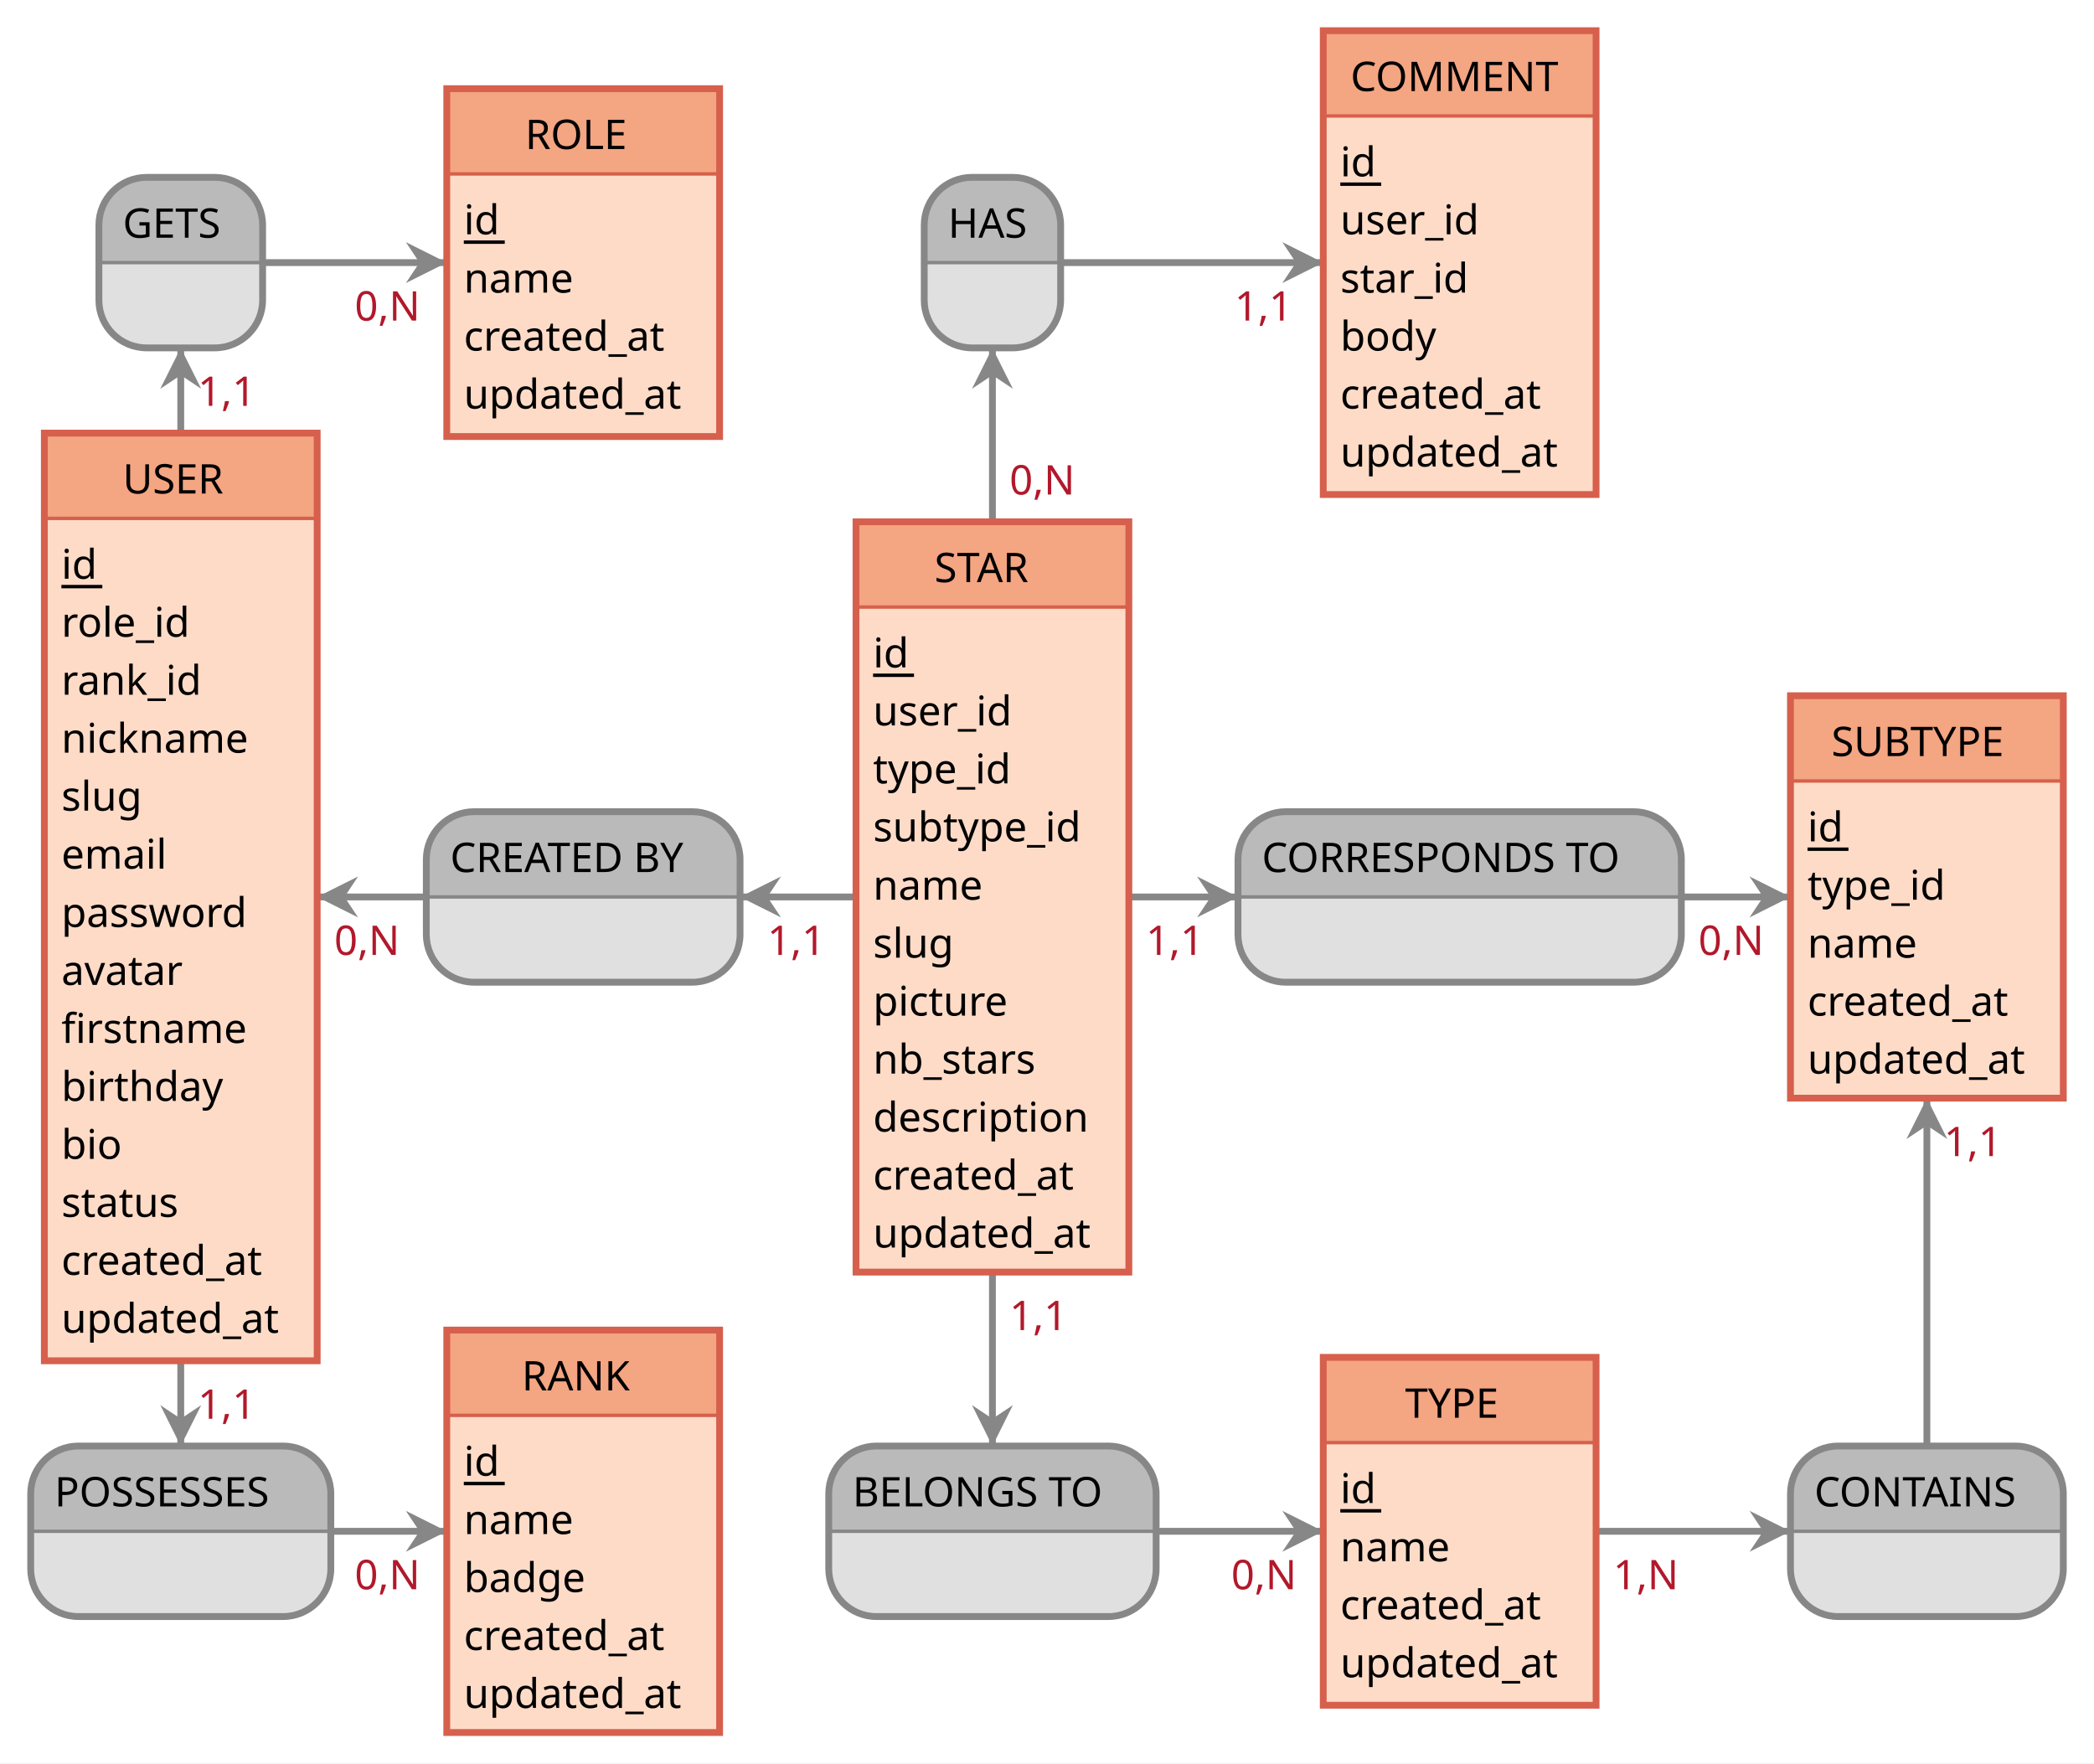
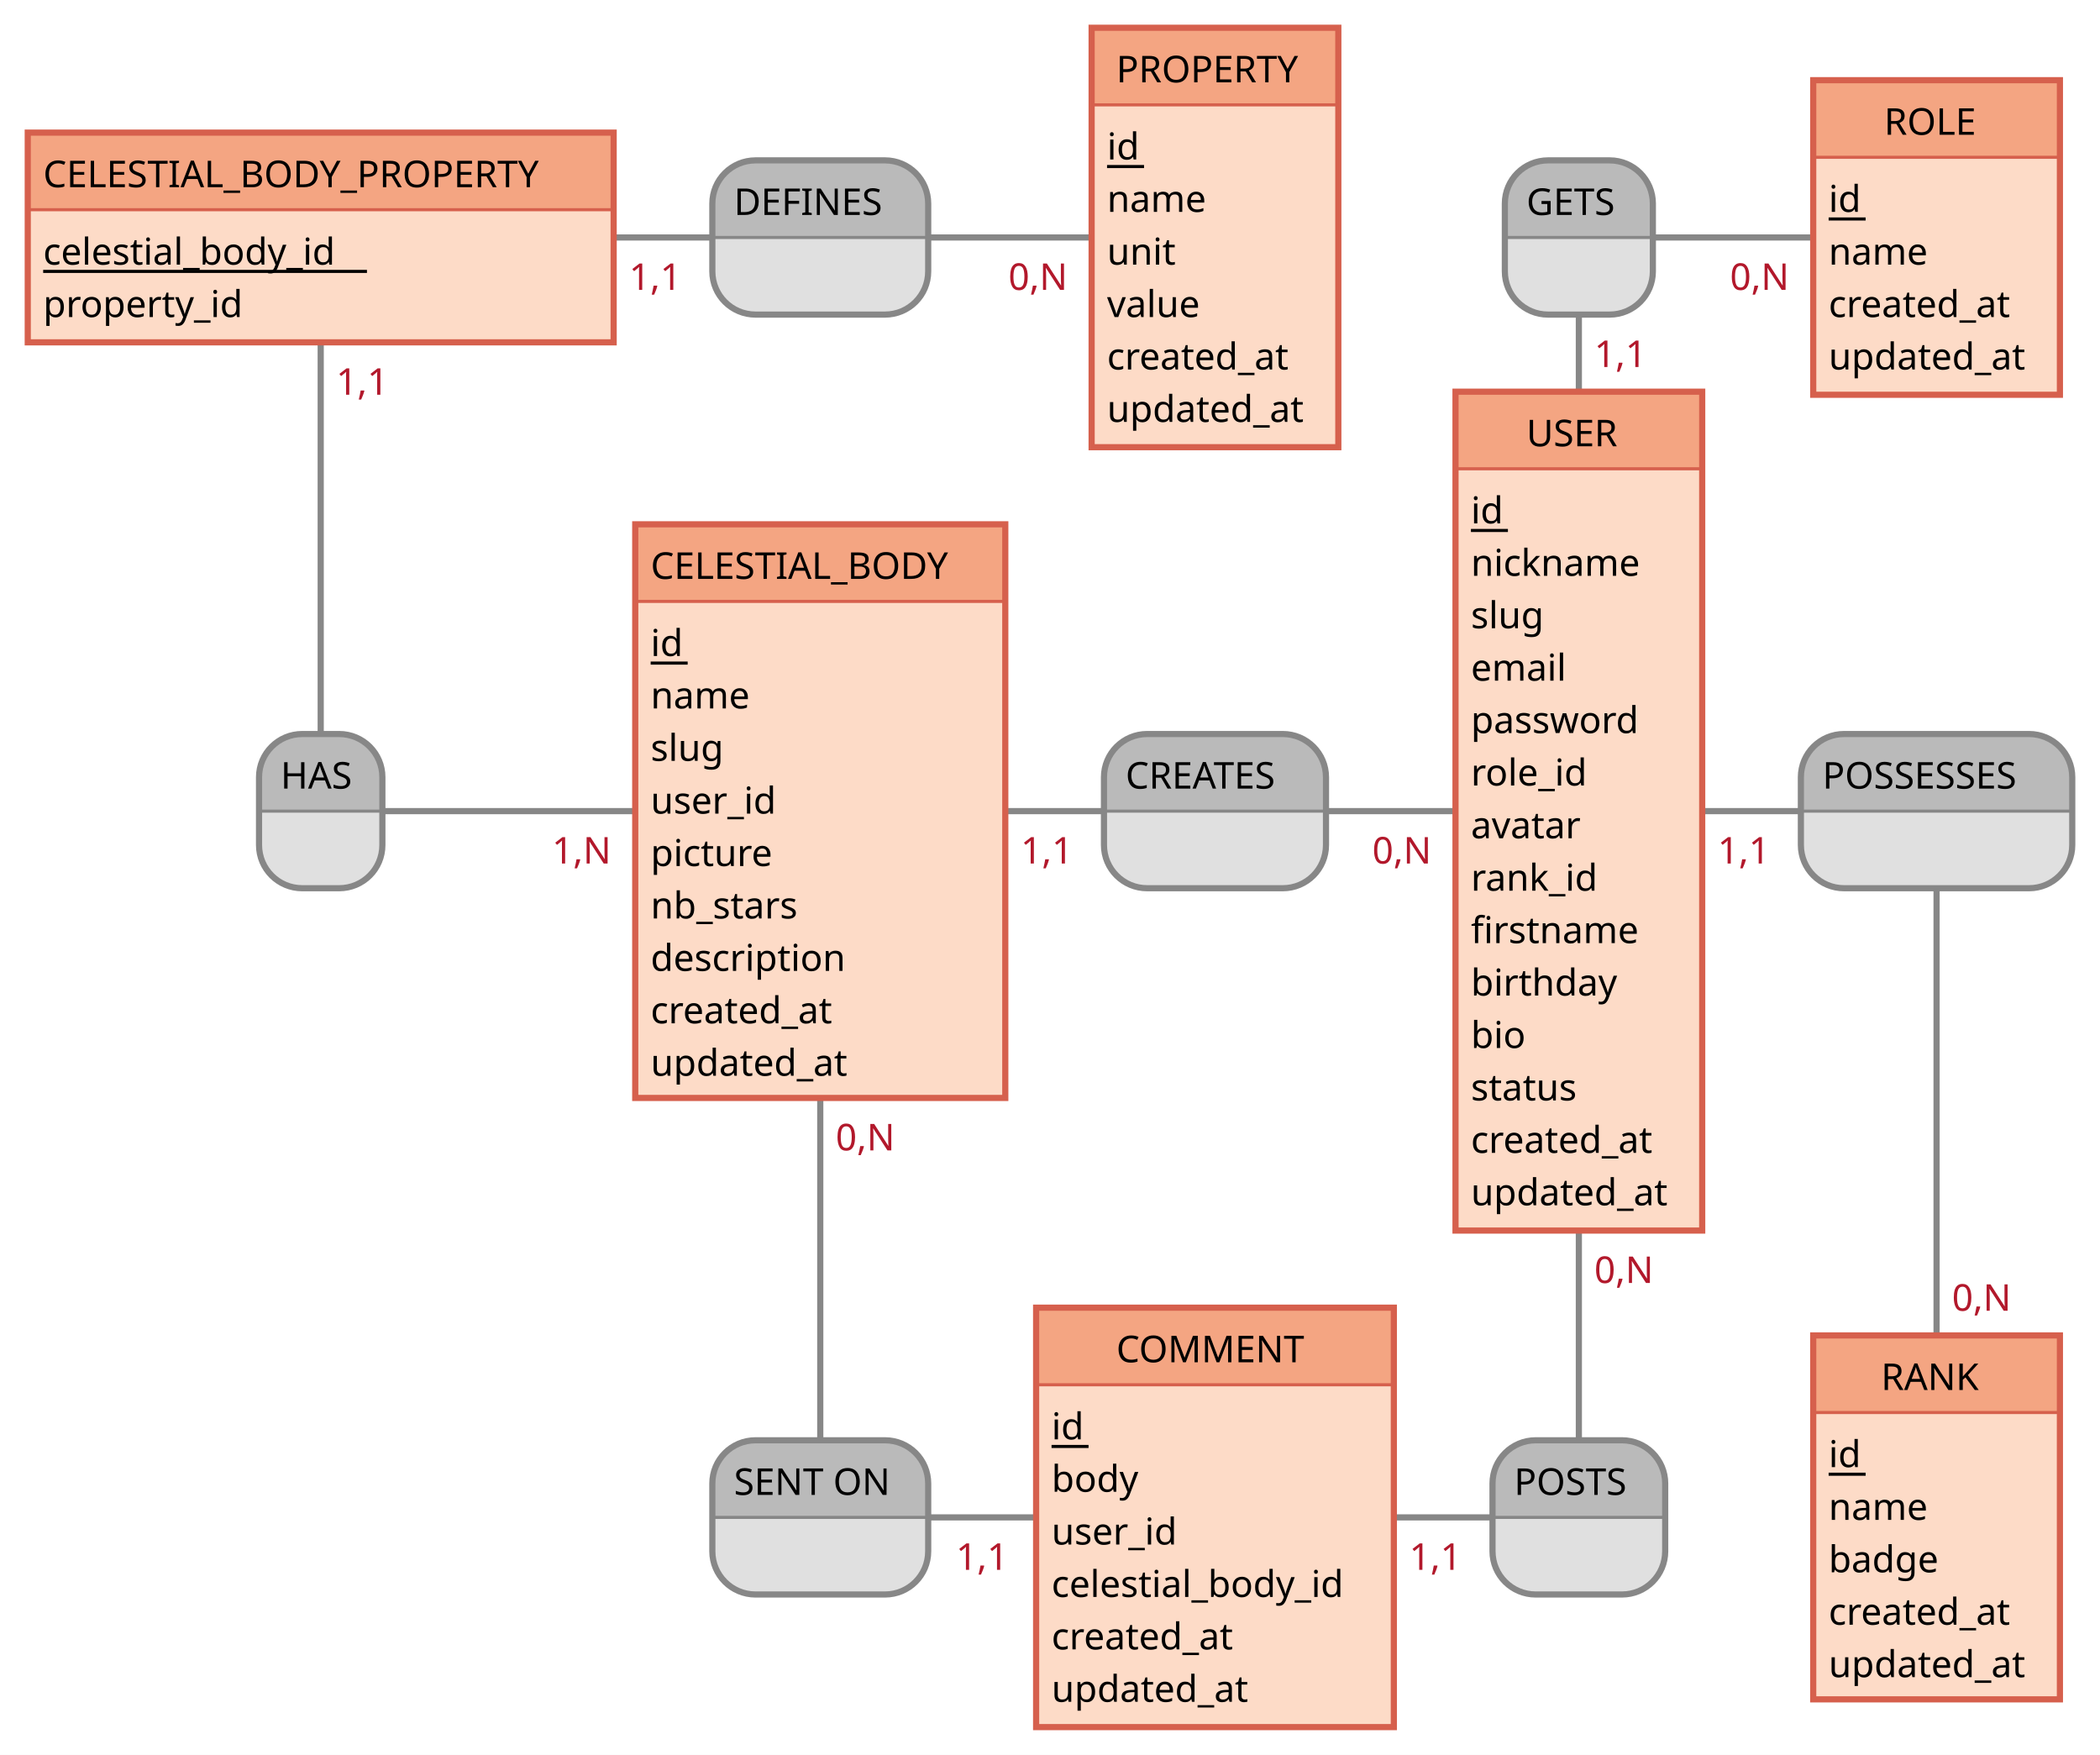
- <svg xmlns="http://www.w3.org/2000/svg" width="614" height="517" view_box="0 0 614 517">\n\n<rect id="frame" x="0" y="0" width="614" height="517" fill="#ffffff" stroke="none" stroke-width="0" />
-   <line x1="53" y1="263" x2="53" y2="77" stroke="#878787" stroke-width="2" />
-   <text x="58.0" y="119" fill="#b2182b" font-family="Verdana" font-size="12">1,1</text>
-   <path d="M 53.0 102.0 L 59.0 114.0 L 53.0 110.0 L 47.0 114.0 Z" fill="#878787" stroke-width="0" />
-   <line x1="171" y1="77" x2="53" y2="77" stroke="#878787" stroke-width="2" />
-   <text x="104" y="94.0" fill="#b2182b" font-family="Verdana" font-size="12">0,N</text>
-   <path d="M 131.0 77.0 L 119.0 83.0 L 123.0 77.0 L 119.0 71.0 Z" fill="#878787" stroke-width="0" />
+ <svg xmlns="http://www.w3.org/2000/svg" width="681" height="569" view_box="0 0 681 569">\n\n<rect id="frame" x="0" y="0" width="681" height="569" fill="#ffffff" stroke="none" stroke-width="0" />
+   <line x1="512" y1="263" x2="512" y2="77" stroke="#878787" stroke-width="2" />
+   <text x="517.0" y="119" fill="#b2182b" font-family="Verdana" font-size="12">1,1</text>
+   <line x1="628" y1="77" x2="512" y2="77" stroke="#878787" stroke-width="2" />
+   <text x="561" y="94.0" fill="#b2182b" font-family="Verdana" font-size="12">0,N</text>
  <g id="association-GETS">
-     <path d="M 63 52 a 14 14 90 0 1 14 14 V 77 h -48 V 66 a 14 14 90 0 1 14 -14" fill="#bababa" stroke="#bababa" stroke-width="0" />
-     <path d="M 77 77.0 v 11 a 14 14 90 0 1 -14 14 H 43 a 14 14 90 0 1 -14 -14 V 77.0 H 48" fill="#e0e0e0" stroke="#e0e0e0" stroke-width="0" />
-     <rect x="29" y="52" width="48" height="50" fill="none" rx="14" stroke="#878787" stroke-width="2" />
-     <line x1="29" y1="77" x2="77" y2="77" stroke="#878787" stroke-width="1" />
-     <text x="36" y="69.7" fill="#000000" font-family="Verdana" font-size="12">GETS</text>
+     <path d="M 522 52 a 14 14 90 0 1 14 14 V 77 h -48 V 66 a 14 14 90 0 1 14 -14" fill="#bababa" stroke="#bababa" stroke-width="0" />
+     <path d="M 536 77.0 v 11 a 14 14 90 0 1 -14 14 H 502 a 14 14 90 0 1 -14 -14 V 77.0 H 48" fill="#e0e0e0" stroke="#e0e0e0" stroke-width="0" />
+     <rect x="488" y="52" width="48" height="50" fill="none" rx="14" stroke="#878787" stroke-width="2" />
+     <line x1="488" y1="77" x2="536" y2="77" stroke="#878787" stroke-width="1" />
+     <text x="495" y="69.7" fill="#000000" font-family="Verdana" font-size="12">GETS</text>
  </g>
-   <line x1="291" y1="263" x2="291" y2="449" stroke="#878787" stroke-width="2" />
-   <text x="296.0" y="390" fill="#b2182b" font-family="Verdana" font-size="12">1,1</text>
-   <path d="M 291.0 424.0 L 285.0 412.0 L 291.0 416.0 L 297.0 412.0 Z" fill="#878787" stroke-width="0" />
-   <line x1="428" y1="449" x2="291" y2="449" stroke="#878787" stroke-width="2" />
-   <text x="361" y="466.0" fill="#b2182b" font-family="Verdana" font-size="12">0,N</text>
-   <path d="M 388.0 449.0 L 376.0 455.0 L 380.0 449.0 L 376.0 443.0 Z" fill="#878787" stroke-width="0" />
-   <g id="association-BELONGS TO">
-     <path d="M 325 424 a 14 14 90 0 1 14 14 V 449 h -96 V 438 a 14 14 90 0 1 14 -14" fill="#bababa" stroke="#bababa" stroke-width="0" />
-     <path d="M 339 449.0 v 11 a 14 14 90 0 1 -14 14 H 257 a 14 14 90 0 1 -14 -14 V 449.0 H 96" fill="#e0e0e0" stroke="#e0e0e0" stroke-width="0" />
-     <rect x="243" y="424" width="96" height="50" fill="none" rx="14" stroke="#878787" stroke-width="2" />
-     <line x1="243" y1="449" x2="339" y2="449" stroke="#878787" stroke-width="1" />
-     <text x="250" y="441.7" fill="#000000" font-family="Verdana" font-size="12">BELONGS TO</text>
+   <line x1="266" y1="263" x2="266" y2="492" stroke="#878787" stroke-width="2" />
+   <text x="271.0" y="373" fill="#b2182b" font-family="Verdana" font-size="12">0,N</text>
+   <line x1="394" y1="492" x2="266" y2="492" stroke="#878787" stroke-width="2" />
+   <text x="310" y="509.0" fill="#b2182b" font-family="Verdana" font-size="12">1,1</text>
+   <g id="association-SENT ON">
+     <path d="M 287 467 a 14 14 90 0 1 14 14 V 492 h -70 V 481 a 14 14 90 0 1 14 -14" fill="#bababa" stroke="#bababa" stroke-width="0" />
+     <path d="M 301 492.0 v 11 a 14 14 90 0 1 -14 14 H 245 a 14 14 90 0 1 -14 -14 V 492.0 H 70" fill="#e0e0e0" stroke="#e0e0e0" stroke-width="0" />
+     <rect x="231" y="467" width="70" height="50" fill="none" rx="14" stroke="#878787" stroke-width="2" />
+     <line x1="231" y1="492" x2="301" y2="492" stroke="#878787" stroke-width="1" />
+     <text x="238" y="484.7" fill="#000000" font-family="Verdana" font-size="12">SENT ON</text>
  </g>
-   <line x1="291" y1="263" x2="428" y2="263" stroke="#878787" stroke-width="2" />
-   <text x="336" y="280.0" fill="#b2182b" font-family="Verdana" font-size="12">1,1</text>
-   <path d="M 363.0 263.0 L 351.0 269.0 L 355.0 263.0 L 351.0 257.0 Z" fill="#878787" stroke-width="0" />
-   <line x1="565" y1="263" x2="428" y2="263" stroke="#878787" stroke-width="2" />
-   <text x="498" y="280.0" fill="#b2182b" font-family="Verdana" font-size="12">0,N</text>
-   <path d="M 525.0 263.0 L 513.0 269.0 L 517.0 263.0 L 513.0 257.0 Z" fill="#878787" stroke-width="0" />
-   <g id="association-CORRESPONDS TO">
-     <path d="M 479 238 a 14 14 90 0 1 14 14 V 263 h -130 V 252 a 14 14 90 0 1 14 -14" fill="#bababa" stroke="#bababa" stroke-width="0" />
-     <path d="M 493 263.0 v 11 a 14 14 90 0 1 -14 14 H 377 a 14 14 90 0 1 -14 -14 V 263.0 H 130" fill="#e0e0e0" stroke="#e0e0e0" stroke-width="0" />
-     <rect x="363" y="238" width="130" height="50" fill="none" rx="14" stroke="#878787" stroke-width="2" />
-     <line x1="363" y1="263" x2="493" y2="263" stroke="#878787" stroke-width="1" />
-     <text x="370" y="255.7" fill="#000000" font-family="Verdana" font-size="12">CORRESPONDS TO</text>
+   <line x1="512" y1="263" x2="512" y2="492" stroke="#878787" stroke-width="2" />
+   <text x="517.0" y="416" fill="#b2182b" font-family="Verdana" font-size="12">0,N</text>
+   <line x1="394" y1="492" x2="512" y2="492" stroke="#878787" stroke-width="2" />
+   <text x="457" y="509.0" fill="#b2182b" font-family="Verdana" font-size="12">1,1</text>
+   <g id="association-POSTS">
+     <path d="M 526 467 a 14 14 90 0 1 14 14 V 492 h -56 V 481 a 14 14 90 0 1 14 -14" fill="#bababa" stroke="#bababa" stroke-width="0" />
+     <path d="M 540 492.0 v 11 a 14 14 90 0 1 -14 14 H 498 a 14 14 90 0 1 -14 -14 V 492.0 H 56" fill="#e0e0e0" stroke="#e0e0e0" stroke-width="0" />
+     <rect x="484" y="467" width="56" height="50" fill="none" rx="14" stroke="#878787" stroke-width="2" />
+     <line x1="484" y1="492" x2="540" y2="492" stroke="#878787" stroke-width="1" />
+     <text x="491" y="484.7" fill="#000000" font-family="Verdana" font-size="12">POSTS</text>
  </g>
-   <line x1="428" y1="449" x2="565" y2="449" stroke="#878787" stroke-width="2" />
-   <text x="473" y="466.0" fill="#b2182b" font-family="Verdana" font-size="12">1,N</text>
-   <path d="M 525.0 449.0 L 513.0 455.0 L 517.0 449.0 L 513.0 443.0 Z" fill="#878787" stroke-width="0" />
-   <line x1="565" y1="263" x2="565" y2="449" stroke="#878787" stroke-width="2" />
-   <text x="570.0" y="339" fill="#b2182b" font-family="Verdana" font-size="12">1,1</text>
-   <path d="M 565.0 322.0 L 571.0 334.0 L 565.0 330.0 L 559.0 334.0 Z" fill="#878787" stroke-width="0" />
-   <g id="association-CONTAINS">
-     <path d="M 591 424 a 14 14 90 0 1 14 14 V 449 h -80 V 438 a 14 14 90 0 1 14 -14" fill="#bababa" stroke="#bababa" stroke-width="0" />
-     <path d="M 605 449.0 v 11 a 14 14 90 0 1 -14 14 H 539 a 14 14 90 0 1 -14 -14 V 449.0 H 80" fill="#e0e0e0" stroke="#e0e0e0" stroke-width="0" />
-     <rect x="525" y="424" width="80" height="50" fill="none" rx="14" stroke="#878787" stroke-width="2" />
-     <line x1="525" y1="449" x2="605" y2="449" stroke="#878787" stroke-width="1" />
-     <text x="532" y="441.7" fill="#000000" font-family="Verdana" font-size="12">CONTAINS</text>
+   <line x1="266" y1="263" x2="394" y2="263" stroke="#878787" stroke-width="2" />
+   <text x="331" y="280.0" fill="#b2182b" font-family="Verdana" font-size="12">1,1</text>
+   <line x1="512" y1="263" x2="394" y2="263" stroke="#878787" stroke-width="2" />
+   <text x="445" y="280.0" fill="#b2182b" font-family="Verdana" font-size="12">0,N</text>
+   <g id="association-CREATES">
+     <path d="M 416 238 a 14 14 90 0 1 14 14 V 263 h -72 V 252 a 14 14 90 0 1 14 -14" fill="#bababa" stroke="#bababa" stroke-width="0" />
+     <path d="M 430 263.0 v 11 a 14 14 90 0 1 -14 14 H 372 a 14 14 90 0 1 -14 -14 V 263.0 H 72" fill="#e0e0e0" stroke="#e0e0e0" stroke-width="0" />
+     <rect x="358" y="238" width="72" height="50" fill="none" rx="14" stroke="#878787" stroke-width="2" />
+     <line x1="358" y1="263" x2="430" y2="263" stroke="#878787" stroke-width="1" />
+     <text x="365" y="255.7" fill="#000000" font-family="Verdana" font-size="12">CREATES</text>
  </g>
-   <line x1="291" y1="263" x2="171" y2="263" stroke="#878787" stroke-width="2" />
-   <text x="225" y="280.0" fill="#b2182b" font-family="Verdana" font-size="12">1,1</text>
-   <path d="M 217.0 263.0 L 229.0 257.0 L 225.0 263.0 L 229.0 269.0 Z" fill="#878787" stroke-width="0" />
-   <line x1="53" y1="263" x2="171" y2="263" stroke="#878787" stroke-width="2" />
-   <text x="98" y="280.0" fill="#b2182b" font-family="Verdana" font-size="12">0,N</text>
-   <path d="M 93.0 263.0 L 105.0 257.0 L 101.0 263.0 L 105.0 269.0 Z" fill="#878787" stroke-width="0" />
-   <g id="association-CREATED BY">
-     <path d="M 203 238 a 14 14 90 0 1 14 14 V 263 h -92 V 252 a 14 14 90 0 1 14 -14" fill="#bababa" stroke="#bababa" stroke-width="0" />
-     <path d="M 217 263.0 v 11 a 14 14 90 0 1 -14 14 H 139 a 14 14 90 0 1 -14 -14 V 263.0 H 92" fill="#e0e0e0" stroke="#e0e0e0" stroke-width="0" />
-     <rect x="125" y="238" width="92" height="50" fill="none" rx="14" stroke="#878787" stroke-width="2" />
-     <line x1="125" y1="263" x2="217" y2="263" stroke="#878787" stroke-width="1" />
-     <text x="132" y="255.7" fill="#000000" font-family="Verdana" font-size="12">CREATED BY</text>
+   <line x1="266" y1="263" x2="104" y2="263" stroke="#878787" stroke-width="2" />
+   <text x="179" y="280.0" fill="#b2182b" font-family="Verdana" font-size="12">1,N</text>
+   <line x1="104" y1="77" x2="104" y2="263" stroke="#878787" stroke-width="2" />
+   <text x="109.0" y="128" fill="#b2182b" font-family="Verdana" font-size="12">1,1</text>
+   <g id="association-HAS">
+     <path d="M 110 238 a 14 14 90 0 1 14 14 V 263 h -40 V 252 a 14 14 90 0 1 14 -14" fill="#bababa" stroke="#bababa" stroke-width="0" />
+     <path d="M 124 263.0 v 11 a 14 14 90 0 1 -14 14 H 98 a 14 14 90 0 1 -14 -14 V 263.0 H 40" fill="#e0e0e0" stroke="#e0e0e0" stroke-width="0" />
+     <rect x="84" y="238" width="40" height="50" fill="none" rx="14" stroke="#878787" stroke-width="2" />
+     <line x1="84" y1="263" x2="124" y2="263" stroke="#878787" stroke-width="1" />
+     <text x="91" y="255.7" fill="#000000" font-family="Verdana" font-size="12">HAS</text>
  </g>
-   <line x1="291" y1="263" x2="291" y2="77" stroke="#878787" stroke-width="2" />
-   <text x="296.0" y="145" fill="#b2182b" font-family="Verdana" font-size="12">0,N</text>
-   <path d="M 291.0 102.0 L 297.0 114.0 L 291.0 110.0 L 285.0 114.0 Z" fill="#878787" stroke-width="0" />
-   <line x1="428" y1="77" x2="291" y2="77" stroke="#878787" stroke-width="2" />
-   <text x="362" y="94.0" fill="#b2182b" font-family="Verdana" font-size="12">1,1</text>
-   <path d="M 388.0 77.0 L 376.0 83.0 L 380.0 77.0 L 376.0 71.0 Z" fill="#878787" stroke-width="0" />
-   <g id="association-HAS">
-     <path d="M 297 52 a 14 14 90 0 1 14 14 V 77 h -40 V 66 a 14 14 90 0 1 14 -14" fill="#bababa" stroke="#bababa" stroke-width="0" />
-     <path d="M 311 77.0 v 11 a 14 14 90 0 1 -14 14 H 285 a 14 14 90 0 1 -14 -14 V 77.0 H 40" fill="#e0e0e0" stroke="#e0e0e0" stroke-width="0" />
-     <rect x="271" y="52" width="40" height="50" fill="none" rx="14" stroke="#878787" stroke-width="2" />
-     <line x1="271" y1="77" x2="311" y2="77" stroke="#878787" stroke-width="1" />
-     <text x="278" y="69.7" fill="#000000" font-family="Verdana" font-size="12">HAS</text>
+   <line x1="512" y1="263" x2="628" y2="263" stroke="#878787" stroke-width="2" />
+   <text x="557" y="280.0" fill="#b2182b" font-family="Verdana" font-size="12">1,1</text>
+   <line x1="628" y1="492" x2="628" y2="263" stroke="#878787" stroke-width="2" />
+   <text x="633.0" y="425" fill="#b2182b" font-family="Verdana" font-size="12">0,N</text>
+   <g id="association-POSSESSES">
+     <path d="M 658 238 a 14 14 90 0 1 14 14 V 263 h -88 V 252 a 14 14 90 0 1 14 -14" fill="#bababa" stroke="#bababa" stroke-width="0" />
+     <path d="M 672 263.0 v 11 a 14 14 90 0 1 -14 14 H 598 a 14 14 90 0 1 -14 -14 V 263.0 H 88" fill="#e0e0e0" stroke="#e0e0e0" stroke-width="0" />
+     <rect x="584" y="238" width="88" height="50" fill="none" rx="14" stroke="#878787" stroke-width="2" />
+     <line x1="584" y1="263" x2="672" y2="263" stroke="#878787" stroke-width="1" />
+     <text x="591" y="255.7" fill="#000000" font-family="Verdana" font-size="12">POSSESSES</text>
  </g>
-   <line x1="53" y1="263" x2="53" y2="449" stroke="#878787" stroke-width="2" />
-   <text x="58.0" y="416" fill="#b2182b" font-family="Verdana" font-size="12">1,1</text>
-   <path d="M 53.0 424.0 L 47.0 412.0 L 53.0 416.0 L 59.0 412.0 Z" fill="#878787" stroke-width="0" />
-   <line x1="171" y1="449" x2="53" y2="449" stroke="#878787" stroke-width="2" />
-   <text x="104" y="466.0" fill="#b2182b" font-family="Verdana" font-size="12">0,N</text>
-   <path d="M 131.0 449.0 L 119.0 455.0 L 123.0 449.0 L 119.0 443.0 Z" fill="#878787" stroke-width="0" />
-   <g id="association-POSSESSES">
-     <path d="M 83 424 a 14 14 90 0 1 14 14 V 449 h -88 V 438 a 14 14 90 0 1 14 -14" fill="#bababa" stroke="#bababa" stroke-width="0" />
-     <path d="M 97 449.0 v 11 a 14 14 90 0 1 -14 14 H 23 a 14 14 90 0 1 -14 -14 V 449.0 H 88" fill="#e0e0e0" stroke="#e0e0e0" stroke-width="0" />
-     <rect x="9" y="424" width="88" height="50" fill="none" rx="14" stroke="#878787" stroke-width="2" />
-     <line x1="9" y1="449" x2="97" y2="449" stroke="#878787" stroke-width="1" />
-     <text x="16" y="441.7" fill="#000000" font-family="Verdana" font-size="12">POSSESSES</text>
+   <line x1="394" y1="77" x2="266" y2="77" stroke="#878787" stroke-width="2" />
+   <text x="327" y="94.0" fill="#b2182b" font-family="Verdana" font-size="12">0,N</text>
+   <line x1="104" y1="77" x2="266" y2="77" stroke="#878787" stroke-width="2" />
+   <text x="204" y="94.0" fill="#b2182b" font-family="Verdana" font-size="12">1,1</text>
+   <g id="association-DEFINES">
+     <path d="M 287 52 a 14 14 90 0 1 14 14 V 77 h -70 V 66 a 14 14 90 0 1 14 -14" fill="#bababa" stroke="#bababa" stroke-width="0" />
+     <path d="M 301 77.0 v 11 a 14 14 90 0 1 -14 14 H 245 a 14 14 90 0 1 -14 -14 V 77.0 H 70" fill="#e0e0e0" stroke="#e0e0e0" stroke-width="0" />
+     <rect x="231" y="52" width="70" height="50" fill="none" rx="14" stroke="#878787" stroke-width="2" />
+     <line x1="231" y1="77" x2="301" y2="77" stroke="#878787" stroke-width="1" />
+     <text x="238" y="69.7" fill="#000000" font-family="Verdana" font-size="12">DEFINES</text>
  </g>
  <g id="entity-COMMENT">
    <g id="frame-COMMENT">
-       <rect x="388" y="9" width="80" height="25" fill="#f4a582" stroke="#f4a582" stroke-width="0" />
-       <rect x="388" y="34.0" width="80" height="111" fill="#fddbc7" stroke="#fddbc7" stroke-width="0" />
-       <rect x="388" y="9" width="80" height="136" fill="none" stroke="#d6604d" stroke-width="2" />
-       <line x1="388" y1="34" x2="468" y2="34" stroke="#d6604d" stroke-width="1" />
+       <rect x="336" y="424" width="116" height="25" fill="#f4a582" stroke="#f4a582" stroke-width="0" />
+       <rect x="336" y="449.0" width="116" height="111" fill="#fddbc7" stroke="#fddbc7" stroke-width="0" />
+       <rect x="336" y="424" width="116" height="136" fill="none" stroke="#d6604d" stroke-width="2" />
+       <line x1="336" y1="449" x2="452" y2="449" stroke="#d6604d" stroke-width="1" />
    </g>
-     <text x="396" y="26.7" fill="#000000" font-family="Verdana" font-size="12">COMMENT</text>
-     <text x="393" y="51.7" fill="#000000" font-family="Verdana" font-size="12">id</text>
-     <line x1="393" y1="54" x2="405" y2="54" stroke="#000000" stroke-width="1" />
-     <text x="393" y="68.7" fill="#000000" font-family="Verdana" font-size="12">user_id</text>
-     <text x="393" y="85.8" fill="#000000" font-family="Verdana" font-size="12">star_id</text>
-     <text x="393" y="102.8" fill="#000000" font-family="Verdana" font-size="12">body</text>
-     <text x="393" y="119.8" fill="#000000" font-family="Verdana" font-size="12">created_at</text>
-     <text x="393" y="136.8" fill="#000000" font-family="Verdana" font-size="12">updated_at</text>
+     <text x="362" y="441.7" fill="#000000" font-family="Verdana" font-size="12">COMMENT</text>
+     <text x="341" y="466.7" fill="#000000" font-family="Verdana" font-size="12">id</text>
+     <line x1="341" y1="469" x2="353" y2="469" stroke="#000000" stroke-width="1" />
+     <text x="341" y="483.7" fill="#000000" font-family="Verdana" font-size="12">body</text>
+     <text x="341" y="500.8" fill="#000000" font-family="Verdana" font-size="12">user_id</text>
+     <text x="341" y="517.8" fill="#000000" font-family="Verdana" font-size="12">celestial_body_id</text>
+     <text x="341" y="534.8" fill="#000000" font-family="Verdana" font-size="12">created_at</text>
+     <text x="341" y="551.8" fill="#000000" font-family="Verdana" font-size="12">updated_at</text>
  </g>
-   <g id="entity-STAR">
-     <g id="frame-STAR">
-       <rect x="251" y="153" width="80" height="25" fill="#f4a582" stroke="#f4a582" stroke-width="0" />
-       <rect x="251" y="178.0" width="80" height="195" fill="#fddbc7" stroke="#fddbc7" stroke-width="0" />
-       <rect x="251" y="153" width="80" height="220" fill="none" stroke="#d6604d" stroke-width="2" />
-       <line x1="251" y1="178" x2="331" y2="178" stroke="#d6604d" stroke-width="1" />
+   <g id="entity-CELESTIAL_BODY_PROPERTY">
+     <g id="frame-CELESTIAL_BODY_PROPERTY">
+       <rect x="9" y="43" width="190" height="25" fill="#f4a582" stroke="#f4a582" stroke-width="0" />
+       <rect x="9" y="68.0" width="190" height="43" fill="#fddbc7" stroke="#fddbc7" stroke-width="0" />
+       <rect x="9" y="43" width="190" height="68" fill="none" stroke="#d6604d" stroke-width="2" />
+       <line x1="9" y1="68" x2="199" y2="68" stroke="#d6604d" stroke-width="1" />
    </g>
-     <text x="274" y="170.7" fill="#000000" font-family="Verdana" font-size="12">STAR</text>
-     <text x="256" y="195.7" fill="#000000" font-family="Verdana" font-size="12">id</text>
-     <line x1="256" y1="198" x2="268" y2="198" stroke="#000000" stroke-width="1" />
-     <text x="256" y="212.7" fill="#000000" font-family="Verdana" font-size="12">user_id</text>
-     <text x="256" y="229.7" fill="#000000" font-family="Verdana" font-size="12">type_id</text>
-     <text x="256" y="246.7" fill="#000000" font-family="Verdana" font-size="12">subtype_id</text>
-     <text x="256" y="263.8" fill="#000000" font-family="Verdana" font-size="12">name</text>
-     <text x="256" y="280.8" fill="#000000" font-family="Verdana" font-size="12">slug</text>
-     <text x="256" y="297.8" fill="#000000" font-family="Verdana" font-size="12">picture</text>
-     <text x="256" y="314.8" fill="#000000" font-family="Verdana" font-size="12">nb_stars</text>
-     <text x="256" y="331.8" fill="#000000" font-family="Verdana" font-size="12">description</text>
-     <text x="256" y="348.8" fill="#000000" font-family="Verdana" font-size="12">created_at</text>
-     <text x="256" y="365.8" fill="#000000" font-family="Verdana" font-size="12">updated_at</text>
+     <text x="14" y="60.7" fill="#000000" font-family="Verdana" font-size="12">CELESTIAL_BODY_PROPERTY</text>
+     <text x="14" y="85.8" fill="#000000" font-family="Verdana" font-size="12">celestial_body_id</text>
+     <line x1="14" y1="88" x2="119" y2="88" stroke="#000000" stroke-width="1" />
+     <text x="14" y="102.8" fill="#000000" font-family="Verdana" font-size="12">property_id</text>
  </g>
  <g id="entity-RANK">
    <g id="frame-RANK">
-       <rect x="131" y="390" width="80" height="25" fill="#f4a582" stroke="#f4a582" stroke-width="0" />
-       <rect x="131" y="415.0" width="80" height="93" fill="#fddbc7" stroke="#fddbc7" stroke-width="0" />
-       <rect x="131" y="390" width="80" height="118" fill="none" stroke="#d6604d" stroke-width="2" />
-       <line x1="131" y1="415" x2="211" y2="415" stroke="#d6604d" stroke-width="1" />
+       <rect x="588" y="433" width="80" height="25" fill="#f4a582" stroke="#f4a582" stroke-width="0" />
+       <rect x="588" y="458.0" width="80" height="93" fill="#fddbc7" stroke="#fddbc7" stroke-width="0" />
+       <rect x="588" y="433" width="80" height="118" fill="none" stroke="#d6604d" stroke-width="2" />
+       <line x1="588" y1="458" x2="668" y2="458" stroke="#d6604d" stroke-width="1" />
    </g>
-     <text x="153" y="407.7" fill="#000000" font-family="Verdana" font-size="12">RANK</text>
-     <text x="136" y="432.7" fill="#000000" font-family="Verdana" font-size="12">id</text>
-     <line x1="136" y1="435" x2="148" y2="435" stroke="#000000" stroke-width="1" />
-     <text x="136" y="449.8" fill="#000000" font-family="Verdana" font-size="12">name</text>
-     <text x="136" y="466.8" fill="#000000" font-family="Verdana" font-size="12">badge</text>
-     <text x="136" y="483.8" fill="#000000" font-family="Verdana" font-size="12">created_at</text>
-     <text x="136" y="500.8" fill="#000000" font-family="Verdana" font-size="12">updated_at</text>
-   </g>
-   <g id="entity-SUBTYPE">
-     <g id="frame-SUBTYPE">
-       <rect x="525" y="204" width="80" height="25" fill="#f4a582" stroke="#f4a582" stroke-width="0" />
-       <rect x="525" y="229.0" width="80" height="93" fill="#fddbc7" stroke="#fddbc7" stroke-width="0" />
-       <rect x="525" y="204" width="80" height="118" fill="none" stroke="#d6604d" stroke-width="2" />
-       <line x1="525" y1="229" x2="605" y2="229" stroke="#d6604d" stroke-width="1" />
-     </g>
-     <text x="537" y="221.7" fill="#000000" font-family="Verdana" font-size="12">SUBTYPE</text>
-     <text x="530" y="246.7" fill="#000000" font-family="Verdana" font-size="12">id</text>
-     <line x1="530" y1="249" x2="542" y2="249" stroke="#000000" stroke-width="1" />
-     <text x="530" y="263.8" fill="#000000" font-family="Verdana" font-size="12">type_id</text>
-     <text x="530" y="280.8" fill="#000000" font-family="Verdana" font-size="12">name</text>
-     <text x="530" y="297.8" fill="#000000" font-family="Verdana" font-size="12">created_at</text>
-     <text x="530" y="314.8" fill="#000000" font-family="Verdana" font-size="12">updated_at</text>
+     <text x="610" y="450.7" fill="#000000" font-family="Verdana" font-size="12">RANK</text>
+     <text x="593" y="475.7" fill="#000000" font-family="Verdana" font-size="12">id</text>
+     <line x1="593" y1="478" x2="605" y2="478" stroke="#000000" stroke-width="1" />
+     <text x="593" y="492.8" fill="#000000" font-family="Verdana" font-size="12">name</text>
+     <text x="593" y="509.8" fill="#000000" font-family="Verdana" font-size="12">badge</text>
+     <text x="593" y="526.8" fill="#000000" font-family="Verdana" font-size="12">created_at</text>
+     <text x="593" y="543.8" fill="#000000" font-family="Verdana" font-size="12">updated_at</text>
  </g>
  <g id="entity-ROLE">
    <g id="frame-ROLE">
-       <rect x="131" y="26" width="80" height="25" fill="#f4a582" stroke="#f4a582" stroke-width="0" />
-       <rect x="131" y="51.0" width="80" height="77" fill="#fddbc7" stroke="#fddbc7" stroke-width="0" />
-       <rect x="131" y="26" width="80" height="102" fill="none" stroke="#d6604d" stroke-width="2" />
-       <line x1="131" y1="51" x2="211" y2="51" stroke="#d6604d" stroke-width="1" />
+       <rect x="588" y="26" width="80" height="25" fill="#f4a582" stroke="#f4a582" stroke-width="0" />
+       <rect x="588" y="51.0" width="80" height="77" fill="#fddbc7" stroke="#fddbc7" stroke-width="0" />
+       <rect x="588" y="26" width="80" height="102" fill="none" stroke="#d6604d" stroke-width="2" />
+       <line x1="588" y1="51" x2="668" y2="51" stroke="#d6604d" stroke-width="1" />
    </g>
-     <text x="154" y="43.7" fill="#000000" font-family="Verdana" font-size="12">ROLE</text>
-     <text x="136" y="68.7" fill="#000000" font-family="Verdana" font-size="12">id</text>
-     <line x1="136" y1="71" x2="148" y2="71" stroke="#000000" stroke-width="1" />
-     <text x="136" y="85.8" fill="#000000" font-family="Verdana" font-size="12">name</text>
-     <text x="136" y="102.8" fill="#000000" font-family="Verdana" font-size="12">created_at</text>
-     <text x="136" y="119.8" fill="#000000" font-family="Verdana" font-size="12">updated_at</text>
+     <text x="611" y="43.7" fill="#000000" font-family="Verdana" font-size="12">ROLE</text>
+     <text x="593" y="68.7" fill="#000000" font-family="Verdana" font-size="12">id</text>
+     <line x1="593" y1="71" x2="605" y2="71" stroke="#000000" stroke-width="1" />
+     <text x="593" y="85.8" fill="#000000" font-family="Verdana" font-size="12">name</text>
+     <text x="593" y="102.8" fill="#000000" font-family="Verdana" font-size="12">created_at</text>
+     <text x="593" y="119.8" fill="#000000" font-family="Verdana" font-size="12">updated_at</text>
  </g>
  <g id="entity-USER">
    <g id="frame-USER">
-       <rect x="13" y="127" width="80" height="25" fill="#f4a582" stroke="#f4a582" stroke-width="0" />
-       <rect x="13" y="152.0" width="80" height="247" fill="#fddbc7" stroke="#fddbc7" stroke-width="0" />
-       <rect x="13" y="127" width="80" height="272" fill="none" stroke="#d6604d" stroke-width="2" />
-       <line x1="13" y1="152" x2="93" y2="152" stroke="#d6604d" stroke-width="1" />
+       <rect x="472" y="127" width="80" height="25" fill="#f4a582" stroke="#f4a582" stroke-width="0" />
+       <rect x="472" y="152.0" width="80" height="247" fill="#fddbc7" stroke="#fddbc7" stroke-width="0" />
+       <rect x="472" y="127" width="80" height="272" fill="none" stroke="#d6604d" stroke-width="2" />
+       <line x1="472" y1="152" x2="552" y2="152" stroke="#d6604d" stroke-width="1" />
    </g>
-     <text x="36" y="144.7" fill="#000000" font-family="Verdana" font-size="12">USER</text>
-     <text x="18" y="169.7" fill="#000000" font-family="Verdana" font-size="12">id</text>
-     <line x1="18" y1="172" x2="30" y2="172" stroke="#000000" stroke-width="1" />
-     <text x="18" y="186.7" fill="#000000" font-family="Verdana" font-size="12">role_id</text>
-     <text x="18" y="203.7" fill="#000000" font-family="Verdana" font-size="12">rank_id</text>
-     <text x="18" y="220.7" fill="#000000" font-family="Verdana" font-size="12">nickname</text>
-     <text x="18" y="237.7" fill="#000000" font-family="Verdana" font-size="12">slug</text>
-     <text x="18" y="254.7" fill="#000000" font-family="Verdana" font-size="12">email</text>
-     <text x="18" y="271.8" fill="#000000" font-family="Verdana" font-size="12">password</text>
-     <text x="18" y="288.8" fill="#000000" font-family="Verdana" font-size="12">avatar</text>
-     <text x="18" y="305.8" fill="#000000" font-family="Verdana" font-size="12">firstname</text>
-     <text x="18" y="322.8" fill="#000000" font-family="Verdana" font-size="12">birthday</text>
-     <text x="18" y="339.8" fill="#000000" font-family="Verdana" font-size="12">bio</text>
-     <text x="18" y="356.8" fill="#000000" font-family="Verdana" font-size="12">status</text>
-     <text x="18" y="373.8" fill="#000000" font-family="Verdana" font-size="12">created_at</text>
-     <text x="18" y="390.8" fill="#000000" font-family="Verdana" font-size="12">updated_at</text>
+     <text x="495" y="144.7" fill="#000000" font-family="Verdana" font-size="12">USER</text>
+     <text x="477" y="169.7" fill="#000000" font-family="Verdana" font-size="12">id</text>
+     <line x1="477" y1="172" x2="489" y2="172" stroke="#000000" stroke-width="1" />
+     <text x="477" y="186.7" fill="#000000" font-family="Verdana" font-size="12">nickname</text>
+     <text x="477" y="203.7" fill="#000000" font-family="Verdana" font-size="12">slug</text>
+     <text x="477" y="220.7" fill="#000000" font-family="Verdana" font-size="12">email</text>
+     <text x="477" y="237.7" fill="#000000" font-family="Verdana" font-size="12">password</text>
+     <text x="477" y="254.7" fill="#000000" font-family="Verdana" font-size="12">role_id</text>
+     <text x="477" y="271.8" fill="#000000" font-family="Verdana" font-size="12">avatar</text>
+     <text x="477" y="288.8" fill="#000000" font-family="Verdana" font-size="12">rank_id</text>
+     <text x="477" y="305.8" fill="#000000" font-family="Verdana" font-size="12">firstname</text>
+     <text x="477" y="322.8" fill="#000000" font-family="Verdana" font-size="12">birthday</text>
+     <text x="477" y="339.8" fill="#000000" font-family="Verdana" font-size="12">bio</text>
+     <text x="477" y="356.8" fill="#000000" font-family="Verdana" font-size="12">status</text>
+     <text x="477" y="373.8" fill="#000000" font-family="Verdana" font-size="12">created_at</text>
+     <text x="477" y="390.8" fill="#000000" font-family="Verdana" font-size="12">updated_at</text>
  </g>
-   <g id="entity-TYPE">
-     <g id="frame-TYPE">
-       <rect x="388" y="398" width="80" height="25" fill="#f4a582" stroke="#f4a582" stroke-width="0" />
-       <rect x="388" y="423.0" width="80" height="77" fill="#fddbc7" stroke="#fddbc7" stroke-width="0" />
-       <rect x="388" y="398" width="80" height="102" fill="none" stroke="#d6604d" stroke-width="2" />
-       <line x1="388" y1="423" x2="468" y2="423" stroke="#d6604d" stroke-width="1" />
+   <g id="entity-CELESTIAL_BODY">
+     <g id="frame-CELESTIAL_BODY">
+       <rect x="206" y="170" width="120" height="25" fill="#f4a582" stroke="#f4a582" stroke-width="0" />
+       <rect x="206" y="195.0" width="120" height="161" fill="#fddbc7" stroke="#fddbc7" stroke-width="0" />
+       <rect x="206" y="170" width="120" height="186" fill="none" stroke="#d6604d" stroke-width="2" />
+       <line x1="206" y1="195" x2="326" y2="195" stroke="#d6604d" stroke-width="1" />
    </g>
-     <text x="412" y="415.7" fill="#000000" font-family="Verdana" font-size="12">TYPE</text>
-     <text x="393" y="440.7" fill="#000000" font-family="Verdana" font-size="12">id</text>
-     <line x1="393" y1="443" x2="405" y2="443" stroke="#000000" stroke-width="1" />
-     <text x="393" y="457.8" fill="#000000" font-family="Verdana" font-size="12">name</text>
-     <text x="393" y="474.8" fill="#000000" font-family="Verdana" font-size="12">created_at</text>
-     <text x="393" y="491.8" fill="#000000" font-family="Verdana" font-size="12">updated_at</text>
+     <text x="211" y="187.7" fill="#000000" font-family="Verdana" font-size="12">CELESTIAL_BODY</text>
+     <text x="211" y="212.7" fill="#000000" font-family="Verdana" font-size="12">id</text>
+     <line x1="211" y1="215" x2="223" y2="215" stroke="#000000" stroke-width="1" />
+     <text x="211" y="229.7" fill="#000000" font-family="Verdana" font-size="12">name</text>
+     <text x="211" y="246.7" fill="#000000" font-family="Verdana" font-size="12">slug</text>
+     <text x="211" y="263.8" fill="#000000" font-family="Verdana" font-size="12">user_id</text>
+     <text x="211" y="280.8" fill="#000000" font-family="Verdana" font-size="12">picture</text>
+     <text x="211" y="297.8" fill="#000000" font-family="Verdana" font-size="12">nb_stars</text>
+     <text x="211" y="314.8" fill="#000000" font-family="Verdana" font-size="12">description</text>
+     <text x="211" y="331.8" fill="#000000" font-family="Verdana" font-size="12">created_at</text>
+     <text x="211" y="348.8" fill="#000000" font-family="Verdana" font-size="12">updated_at</text>
+   </g>
+   <g id="entity-PROPERTY">
+     <g id="frame-PROPERTY">
+       <rect x="354" y="9" width="80" height="25" fill="#f4a582" stroke="#f4a582" stroke-width="0" />
+       <rect x="354" y="34.0" width="80" height="111" fill="#fddbc7" stroke="#fddbc7" stroke-width="0" />
+       <rect x="354" y="9" width="80" height="136" fill="none" stroke="#d6604d" stroke-width="2" />
+       <line x1="354" y1="34" x2="434" y2="34" stroke="#d6604d" stroke-width="1" />
+     </g>
+     <text x="362" y="26.7" fill="#000000" font-family="Verdana" font-size="12">PROPERTY</text>
+     <text x="359" y="51.7" fill="#000000" font-family="Verdana" font-size="12">id</text>
+     <line x1="359" y1="54" x2="371" y2="54" stroke="#000000" stroke-width="1" />
+     <text x="359" y="68.7" fill="#000000" font-family="Verdana" font-size="12">name</text>
+     <text x="359" y="85.8" fill="#000000" font-family="Verdana" font-size="12">unit</text>
+     <text x="359" y="102.8" fill="#000000" font-family="Verdana" font-size="12">value</text>
+     <text x="359" y="119.8" fill="#000000" font-family="Verdana" font-size="12">created_at</text>
+     <text x="359" y="136.8" fill="#000000" font-family="Verdana" font-size="12">updated_at</text>
  </g>
</svg>
